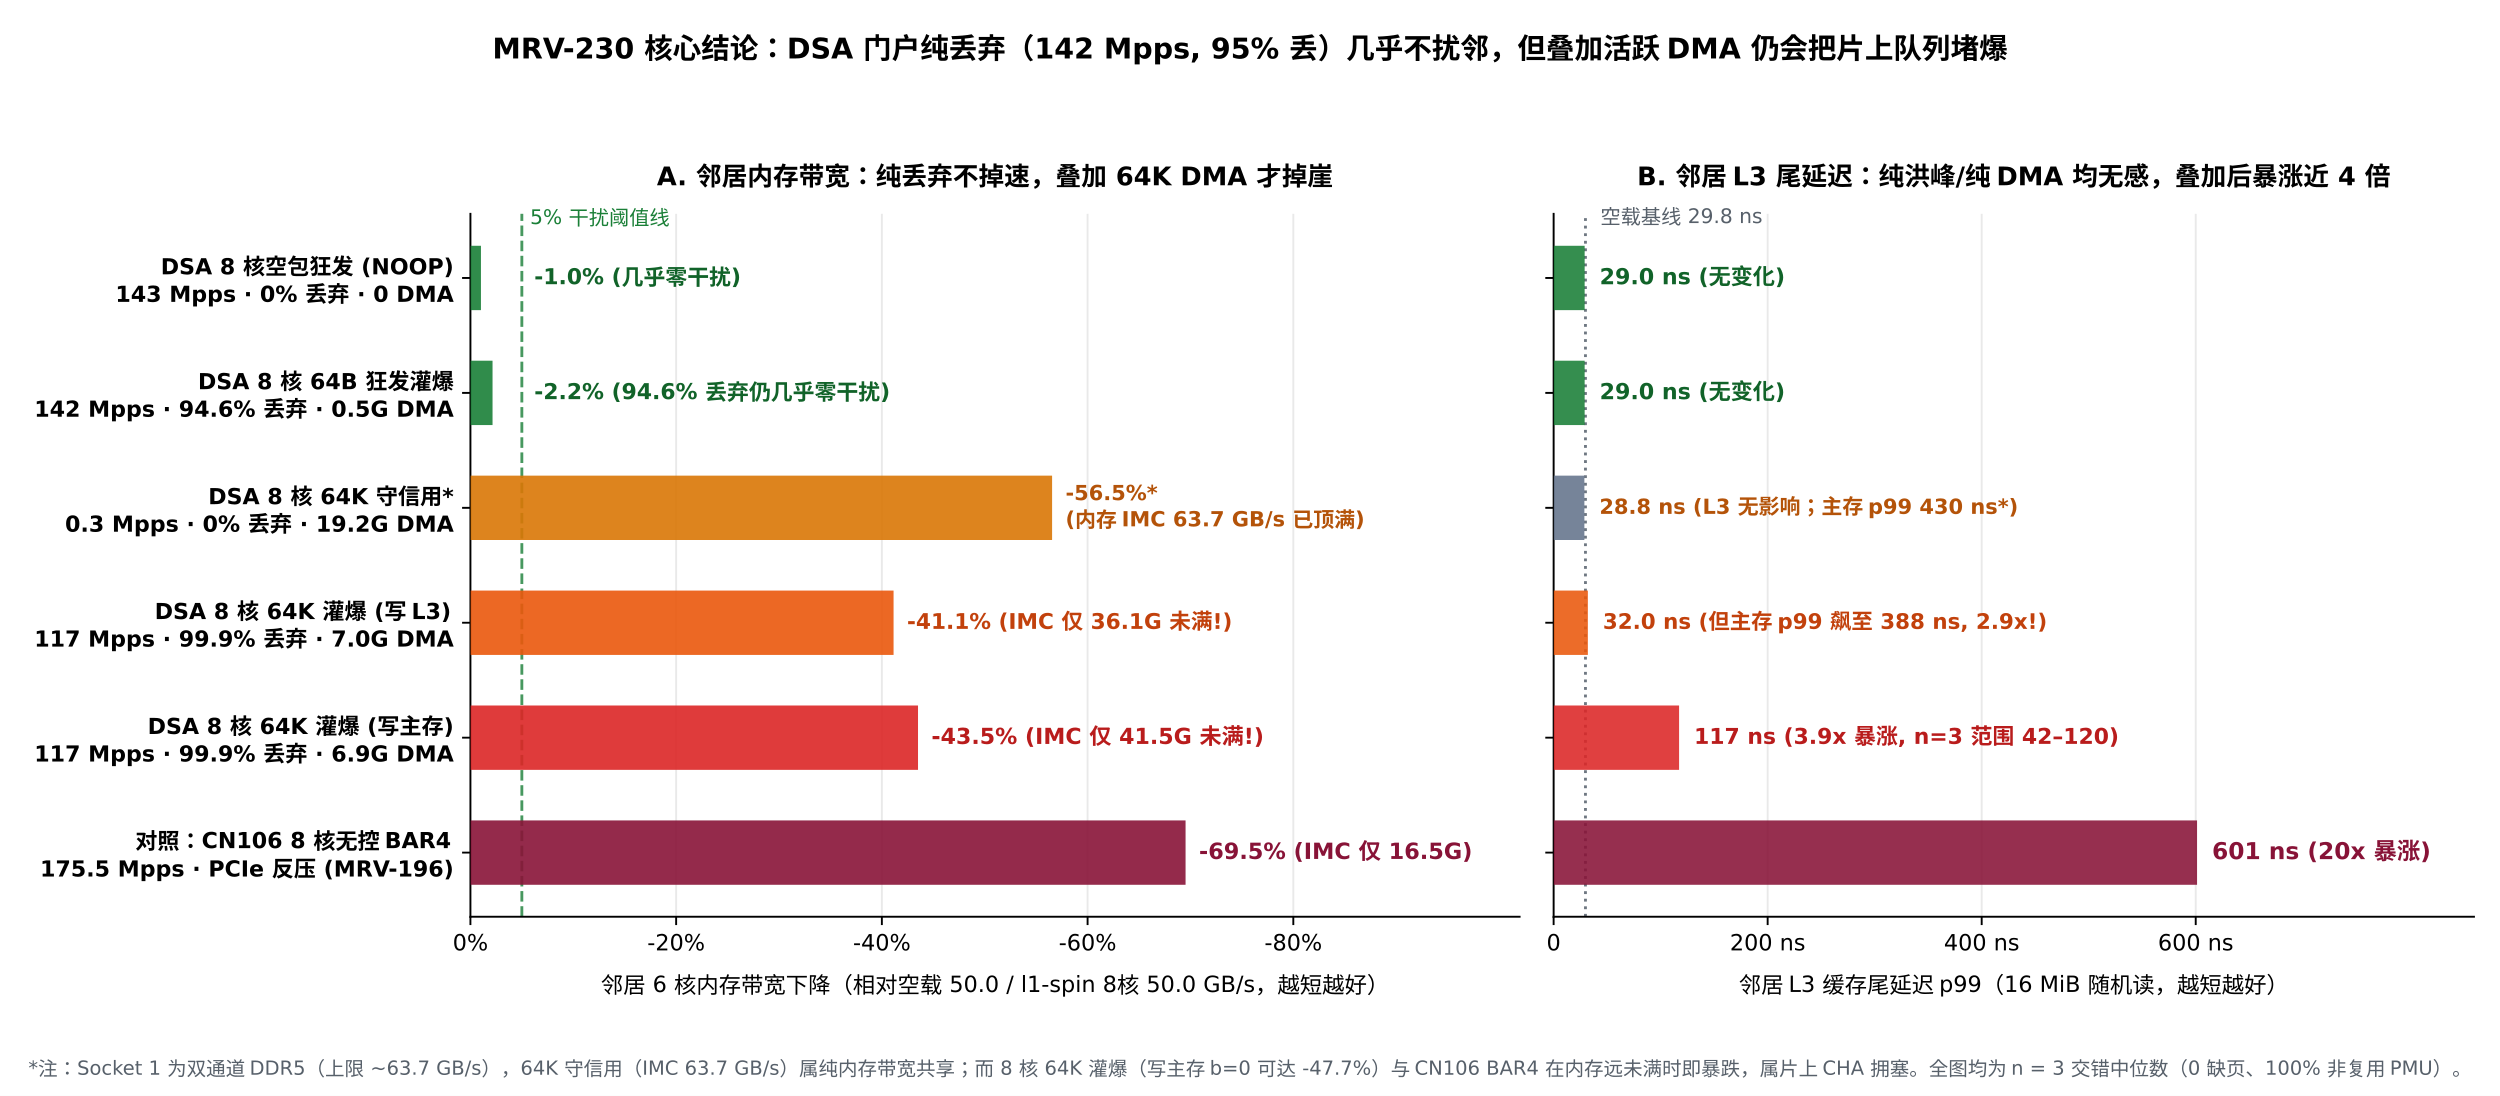
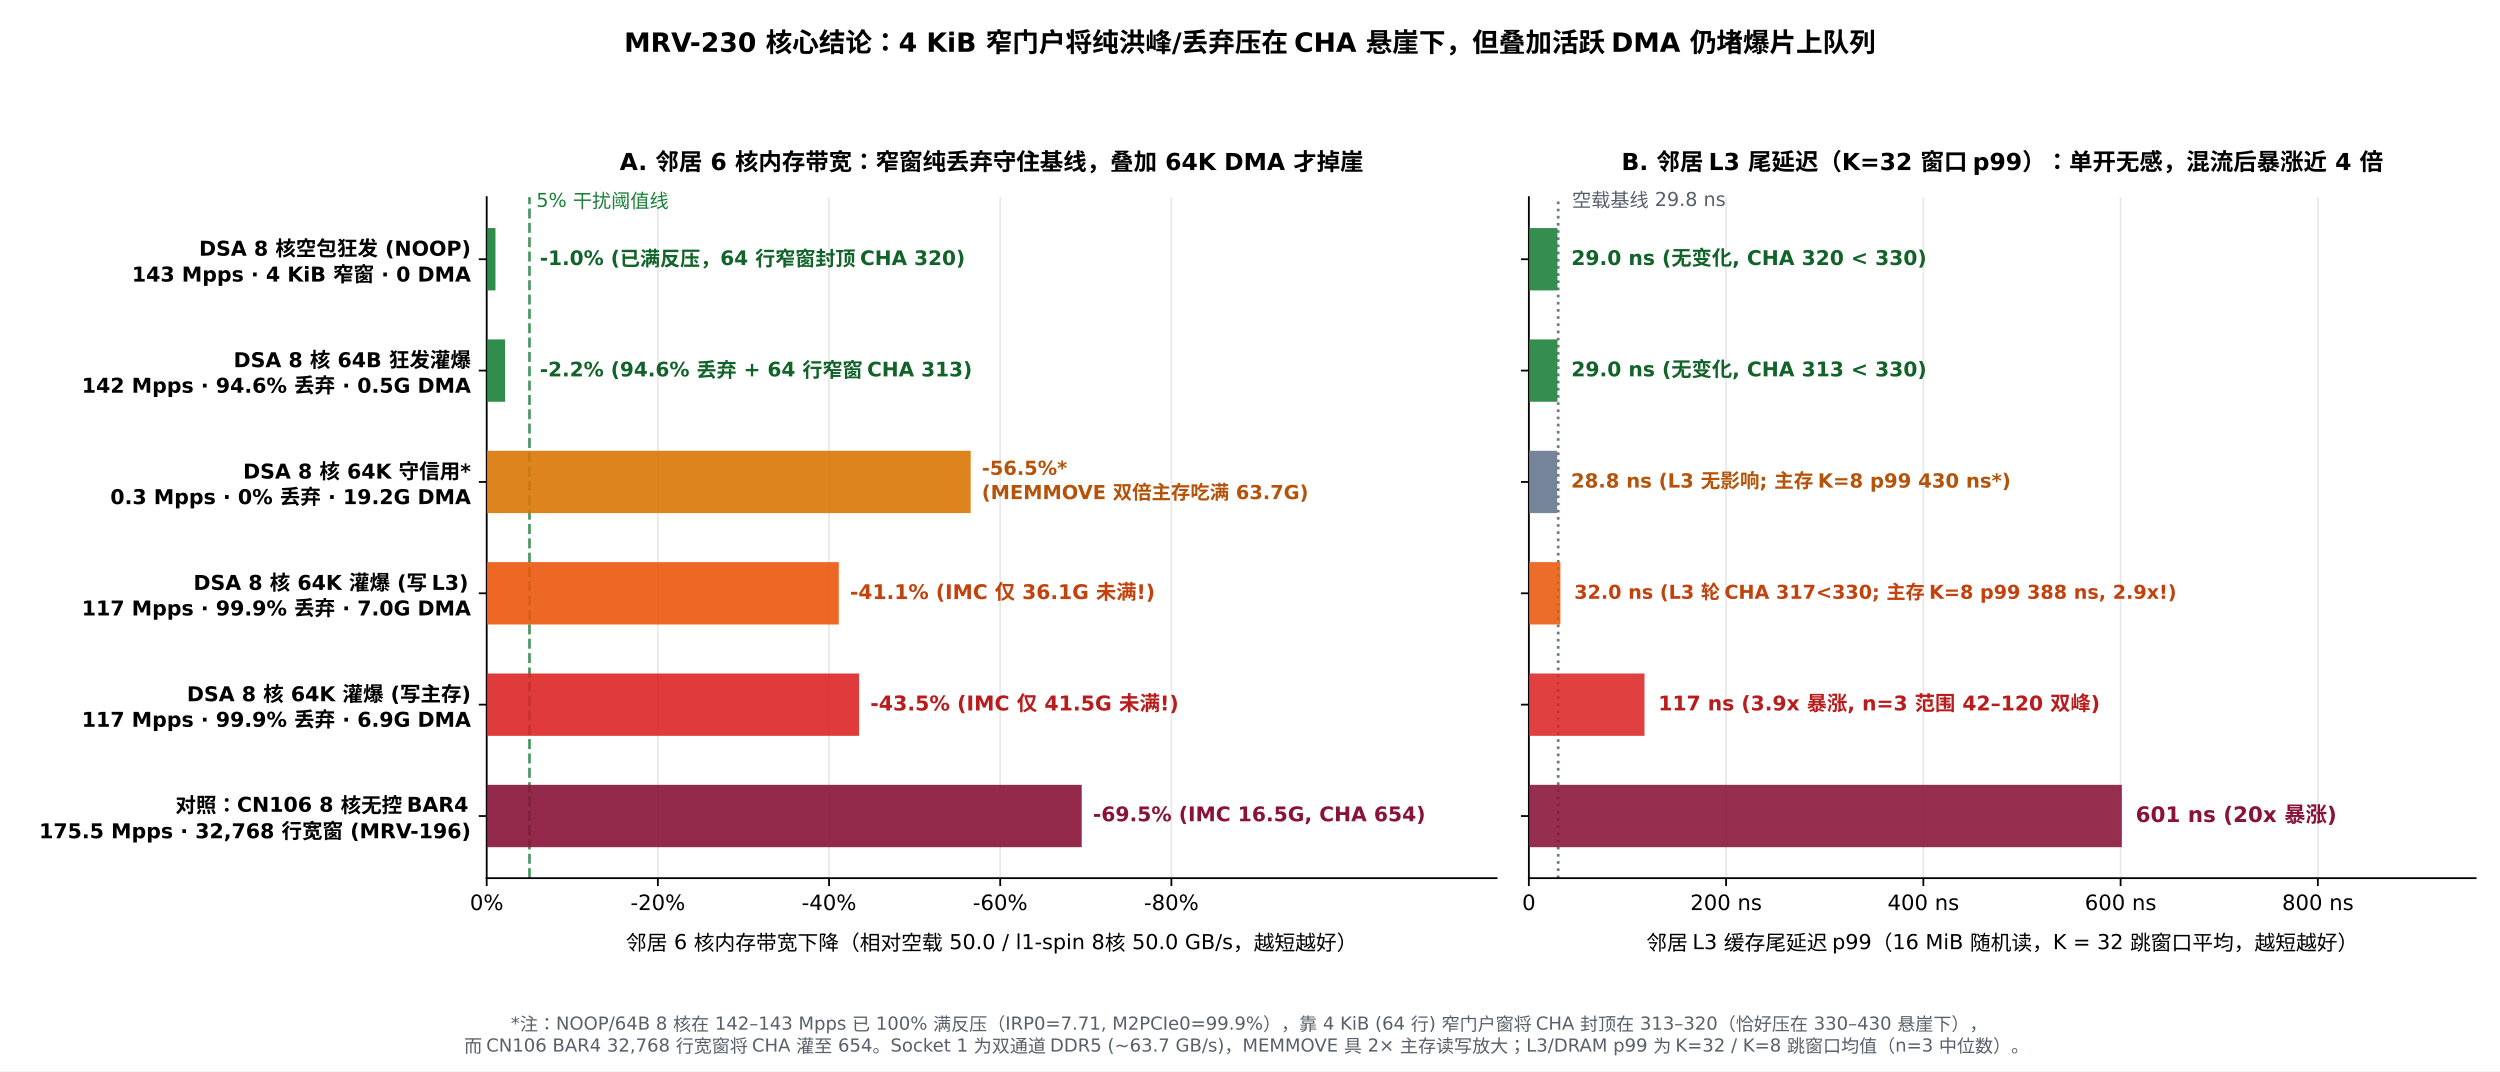
- <svg xmlns="http://www.w3.org/2000/svg" xmlns:xlink="http://www.w3.org/1999/xlink" width="1051.2pt" height="460.8pt" viewBox="0 0 1051.2 460.8" version="1.1">
+ <svg xmlns="http://www.w3.org/2000/svg" xmlns:xlink="http://www.w3.org/1999/xlink" width="1108.8pt" height="475.2pt" viewBox="0 0 1108.8 475.2" version="1.1">
  <defs>
    <style type="text/css">*{stroke-linejoin: round; stroke-linecap: butt}</style>
  </defs>
  <g id="figure_1">
    <g id="patch_1">
-       <path d="M 0 460.8  L 1051.2 460.8  L 1051.2 0  L 0 0  z " style="fill: #ffffff" />
+       <path d="M 0 475.2  L 1108.8 475.2  L 1108.8 0  L 0 0  z " style="fill: #ffffff" />
    </g>
    <g id="axes_1">
      <g id="patch_2">
-         <path d="M 197.8 385.47  L 638.966 385.47  L 638.966 89.909  L 197.8 89.909  z " style="fill: #ffffff" />
+         <path d="M 215.856 389.478  L 663.776 389.478  L 663.776 87.418  L 215.856 87.418  z " style="fill: #ffffff" />
      </g>
      <g id="line2d_1">
-         <path d="M 219.426 385.47  L 219.426 89.909  " clip-path="url(#p2c96f0dce3)" style="fill: none; stroke-dasharray: 4.44,1.92; stroke-dashoffset: 0; stroke: #1a7f37; stroke-opacity: 0.8; stroke-width: 1.2" />
+         <path d="M 234.836 389.478  L 234.836 87.418  " clip-path="url(#p7542fbfb0a)" style="fill: none; stroke-dasharray: 4.44,1.92; stroke-dashoffset: 0; stroke: #1a7f37; stroke-opacity: 0.8; stroke-width: 1.2" />
      </g>
      <g id="matplotlib.axis_1">
        <g id="xtick_1">
          <g id="line2d_2">
-             <path d="M 197.8 385.47  L 197.8 89.909  " clip-path="url(#p2c96f0dce3)" style="fill: none; stroke: #b0b0b0; stroke-opacity: 0.28; stroke-width: 0.8; stroke-linecap: square" />
+             <path d="M 215.856 389.478  L 215.856 87.418  " clip-path="url(#p7542fbfb0a)" style="fill: none; stroke: #b0b0b0; stroke-opacity: 0.28; stroke-width: 0.8; stroke-linecap: square" />
          </g>
          <g id="line2d_3">
            <defs>
-               <path id="ma4f325ffed" d="M 0 0  L 0 3.5  " style="stroke: #000000; stroke-width: 0.8" />
+               <path id="m8280ee3f15" d="M 0 0  L 0 3.5  " style="stroke: #000000; stroke-width: 0.8" />
            </defs>
            <g>
-               <use xlink:href="#ma4f325ffed" x="197.8" y="385.47" style="stroke: #000000; stroke-width: 0.8" />
+               <use xlink:href="#m8280ee3f15" x="215.856" y="389.478" style="stroke: #000000; stroke-width: 0.8" />
            </g>
          </g>
          <g id="text_1">
-             <text style="font-size: 9.4px; font-family: 'DejaVu Sans', 'Droid Sans Fallback'; text-anchor: middle" x="197.8" y="399.612" transform="rotate(-0 197.8 399.6116)">0%</text>
+             <text style="font-size: 9.4px; font-family: 'DejaVu Sans', 'Droid Sans Fallback'; text-anchor: middle" x="215.856" y="403.62" transform="rotate(-0 215.8562 403.6196)">0%</text>
          </g>
        </g>
        <g id="xtick_2">
          <g id="line2d_4">
-             <path d="M 284.303 385.47  L 284.303 89.909  " clip-path="url(#p2c96f0dce3)" style="fill: none; stroke: #b0b0b0; stroke-opacity: 0.28; stroke-width: 0.8; stroke-linecap: square" />
+             <path d="M 291.775 389.478  L 291.775 87.418  " clip-path="url(#p7542fbfb0a)" style="fill: none; stroke: #b0b0b0; stroke-opacity: 0.28; stroke-width: 0.8; stroke-linecap: square" />
          </g>
          <g id="line2d_5">
            <g>
-               <use xlink:href="#ma4f325ffed" x="284.303" y="385.47" style="stroke: #000000; stroke-width: 0.8" />
+               <use xlink:href="#m8280ee3f15" x="291.775" y="389.478" style="stroke: #000000; stroke-width: 0.8" />
            </g>
          </g>
          <g id="text_2">
-             <text style="font-size: 9.4px; font-family: 'DejaVu Sans', 'Droid Sans Fallback'; text-anchor: middle" x="284.303" y="399.612" transform="rotate(-0 284.303 399.6116)">-20%</text>
+             <text style="font-size: 9.4px; font-family: 'DejaVu Sans', 'Droid Sans Fallback'; text-anchor: middle" x="291.775" y="403.62" transform="rotate(-0 291.7748 403.6196)">-20%</text>
          </g>
        </g>
        <g id="xtick_3">
          <g id="line2d_6">
-             <path d="M 370.806 385.47  L 370.806 89.909  " clip-path="url(#p2c96f0dce3)" style="fill: none; stroke: #b0b0b0; stroke-opacity: 0.28; stroke-width: 0.8; stroke-linecap: square" />
+             <path d="M 367.693 389.478  L 367.693 87.418  " clip-path="url(#p7542fbfb0a)" style="fill: none; stroke: #b0b0b0; stroke-opacity: 0.28; stroke-width: 0.8; stroke-linecap: square" />
          </g>
          <g id="line2d_7">
            <g>
-               <use xlink:href="#ma4f325ffed" x="370.806" y="385.47" style="stroke: #000000; stroke-width: 0.8" />
+               <use xlink:href="#m8280ee3f15" x="367.693" y="389.478" style="stroke: #000000; stroke-width: 0.8" />
            </g>
          </g>
          <g id="text_3">
-             <text style="font-size: 9.4px; font-family: 'DejaVu Sans', 'Droid Sans Fallback'; text-anchor: middle" x="370.806" y="399.612" transform="rotate(-0 370.8061 399.6116)">-40%</text>
+             <text style="font-size: 9.4px; font-family: 'DejaVu Sans', 'Droid Sans Fallback'; text-anchor: middle" x="367.693" y="403.62" transform="rotate(-0 367.6933 403.6196)">-40%</text>
          </g>
        </g>
        <g id="xtick_4">
          <g id="line2d_8">
-             <path d="M 457.309 385.47  L 457.309 89.909  " clip-path="url(#p2c96f0dce3)" style="fill: none; stroke: #b0b0b0; stroke-opacity: 0.28; stroke-width: 0.8; stroke-linecap: square" />
+             <path d="M 443.612 389.478  L 443.612 87.418  " clip-path="url(#p7542fbfb0a)" style="fill: none; stroke: #b0b0b0; stroke-opacity: 0.28; stroke-width: 0.8; stroke-linecap: square" />
          </g>
          <g id="line2d_9">
            <g>
-               <use xlink:href="#ma4f325ffed" x="457.309" y="385.47" style="stroke: #000000; stroke-width: 0.8" />
+               <use xlink:href="#m8280ee3f15" x="443.612" y="389.478" style="stroke: #000000; stroke-width: 0.8" />
            </g>
          </g>
          <g id="text_4">
-             <text style="font-size: 9.4px; font-family: 'DejaVu Sans', 'Droid Sans Fallback'; text-anchor: middle" x="457.309" y="399.612" transform="rotate(-0 457.3091 399.6116)">-60%</text>
+             <text style="font-size: 9.4px; font-family: 'DejaVu Sans', 'Droid Sans Fallback'; text-anchor: middle" x="443.612" y="403.62" transform="rotate(-0 443.6119 403.6196)">-60%</text>
          </g>
        </g>
        <g id="xtick_5">
          <g id="line2d_10">
-             <path d="M 543.812 385.47  L 543.812 89.909  " clip-path="url(#p2c96f0dce3)" style="fill: none; stroke: #b0b0b0; stroke-opacity: 0.28; stroke-width: 0.8; stroke-linecap: square" />
+             <path d="M 519.53 389.478  L 519.53 87.418  " clip-path="url(#p7542fbfb0a)" style="fill: none; stroke: #b0b0b0; stroke-opacity: 0.28; stroke-width: 0.8; stroke-linecap: square" />
          </g>
          <g id="line2d_11">
            <g>
-               <use xlink:href="#ma4f325ffed" x="543.812" y="385.47" style="stroke: #000000; stroke-width: 0.8" />
+               <use xlink:href="#m8280ee3f15" x="519.53" y="389.478" style="stroke: #000000; stroke-width: 0.8" />
            </g>
          </g>
          <g id="text_5">
-             <text style="font-size: 9.4px; font-family: 'DejaVu Sans', 'Droid Sans Fallback'; text-anchor: middle" x="543.812" y="399.612" transform="rotate(-0 543.8122 399.6116)">-80%</text>
+             <text style="font-size: 9.4px; font-family: 'DejaVu Sans', 'Droid Sans Fallback'; text-anchor: middle" x="519.53" y="403.62" transform="rotate(-0 519.5304 403.6196)">-80%</text>
          </g>
        </g>
        <g id="text_6">
-           <text style="font-size: 9.4px; font-family: 'DejaVu Sans', 'Droid Sans Fallback'; text-anchor: middle" x="418.383" y="417.544" transform="rotate(-0 418.3828 417.544)">邻居 6 核内存带宽下降（相对空载 50.0 / l1-spin 8核 50.0 GB/s，越短越好）</text>
+           <text style="font-size: 9.2px; font-family: 'DejaVu Sans', 'Droid Sans Fallback'; text-anchor: middle" x="439.816" y="421.389" transform="rotate(-0 439.8159 421.3888)">邻居 6 核内存带宽下降（相对空载 50.0 / l1-spin 8核 50.0 GB/s，越短越好）</text>
        </g>
      </g>
      <g id="matplotlib.axis_2">
        <g id="ytick_1">
          <g id="line2d_12">
            <defs>
-               <path id="m7b5b30882e" d="M 0 0  L -3.5 0  " style="stroke: #000000; stroke-width: 0.8" />
+               <path id="m3f6e50e935" d="M 0 0  L -3.5 0  " style="stroke: #000000; stroke-width: 0.8" />
            </defs>
            <g>
-               <use xlink:href="#m7b5b30882e" x="197.8" y="116.875" style="stroke: #000000; stroke-width: 0.8" />
+               <use xlink:href="#m3f6e50e935" x="215.856" y="114.976" style="stroke: #000000; stroke-width: 0.8" />
            </g>
          </g>
          <g id="text_7">
-             <text style="font-weight: 700; font-size: 9.3px; font-family: 'DejaVu Sans', 'Droid Sans Fallback'" transform="translate(67.58808 115.3468)">DSA 8 核空包狂发 (NOOP)</text>
-             <text style="font-weight: 700; font-size: 9.3px; font-family: 'DejaVu Sans', 'Droid Sans Fallback'" transform="translate(48.52308 126.9264)">143 Mpps · 0% 丢弃 · 0 DMA</text>
+             <text style="font-weight: 700; font-size: 9.1px; font-family: 'DejaVu Sans', 'Droid Sans Fallback'" transform="translate(88.29405 113.41)">DSA 8 核空包狂发 (NOOP)</text>
+             <text style="font-weight: 700; font-size: 9.1px; font-family: 'DejaVu Sans', 'Droid Sans Fallback'" transform="translate(58.48302 124.8828)">143 Mpps · 4 KiB 窄窗 · 0 DMA</text>
          </g>
        </g>
        <g id="ytick_2">
          <g id="line2d_13">
            <g>
-               <use xlink:href="#m7b5b30882e" x="197.8" y="165.201" style="stroke: #000000; stroke-width: 0.8" />
+               <use xlink:href="#m3f6e50e935" x="215.856" y="164.365" style="stroke: #000000; stroke-width: 0.8" />
            </g>
          </g>
          <g id="text_8">
-             <text style="font-weight: 700; font-size: 9.3px; font-family: 'DejaVu Sans', 'Droid Sans Fallback'" transform="translate(83.23387 163.6545)">DSA 8 核 64B 狂发灌爆</text>
-             <text style="font-weight: 700; font-size: 9.3px; font-family: 'DejaVu Sans', 'Droid Sans Fallback'" transform="translate(14.41242 175.2341)">142 Mpps · 94.6% 丢弃 · 0.5G DMA</text>
+             <text style="font-weight: 700; font-size: 9.1px; font-family: 'DejaVu Sans', 'Droid Sans Fallback'" transform="translate(103.6034 162.8519)">DSA 8 核 64B 狂发灌爆</text>
+             <text style="font-weight: 700; font-size: 9.1px; font-family: 'DejaVu Sans', 'Droid Sans Fallback'" transform="translate(36.26195 174.1825)">142 Mpps · 94.6% 丢弃 · 0.5G DMA</text>
          </g>
        </g>
        <g id="ytick_3">
          <g id="line2d_14">
            <g>
-               <use xlink:href="#m7b5b30882e" x="197.8" y="213.527" style="stroke: #000000; stroke-width: 0.8" />
+               <use xlink:href="#m3f6e50e935" x="215.856" y="213.753" style="stroke: #000000; stroke-width: 0.8" />
            </g>
          </g>
          <g id="text_9">
-             <text style="font-weight: 700; font-size: 9.3px; font-family: 'DejaVu Sans', 'Droid Sans Fallback'" transform="translate(87.55256 211.9985)">DSA 8 核 64K 守信用*</text>
-             <text style="font-weight: 700; font-size: 9.3px; font-family: 'DejaVu Sans', 'Droid Sans Fallback'" transform="translate(27.35395 223.5781)">0.3 Mpps · 0% 丢弃 · 19.2G DMA</text>
+             <text style="font-weight: 700; font-size: 9.1px; font-family: 'DejaVu Sans', 'Droid Sans Fallback'" transform="translate(107.8292 212.2582)">DSA 8 核 64K 守信用*</text>
+             <text style="font-weight: 700; font-size: 9.1px; font-family: 'DejaVu Sans', 'Droid Sans Fallback'" transform="translate(48.92517 223.5888)">0.3 Mpps · 0% 丢弃 · 19.2G DMA</text>
          </g>
        </g>
        <g id="ytick_4">
          <g id="line2d_15">
            <g>
-               <use xlink:href="#m7b5b30882e" x="197.8" y="261.852" style="stroke: #000000; stroke-width: 0.8" />
+               <use xlink:href="#m3f6e50e935" x="215.856" y="263.142" style="stroke: #000000; stroke-width: 0.8" />
            </g>
          </g>
          <g id="text_10">
-             <text style="font-weight: 700; font-size: 9.3px; font-family: 'DejaVu Sans', 'Droid Sans Fallback'" transform="translate(65.04366 260.3061)">DSA 8 核 64K 灌爆 (写 L3)</text>
-             <text style="font-weight: 700; font-size: 9.3px; font-family: 'DejaVu Sans', 'Droid Sans Fallback'" transform="translate(14.41242 271.8857)">117 Mpps · 99.9% 丢弃 · 7.0G DMA</text>
+             <text style="font-weight: 700; font-size: 9.1px; font-family: 'DejaVu Sans', 'Droid Sans Fallback'" transform="translate(85.80434 261.629)">DSA 8 核 64K 灌爆 (写 L3)</text>
+             <text style="font-weight: 700; font-size: 9.1px; font-family: 'DejaVu Sans', 'Droid Sans Fallback'" transform="translate(36.26195 272.9596)">117 Mpps · 99.9% 丢弃 · 7.0G DMA</text>
          </g>
        </g>
        <g id="ytick_5">
          <g id="line2d_16">
            <g>
-               <use xlink:href="#m7b5b30882e" x="197.8" y="310.178" style="stroke: #000000; stroke-width: 0.8" />
+               <use xlink:href="#m3f6e50e935" x="215.856" y="312.53" style="stroke: #000000; stroke-width: 0.8" />
            </g>
          </g>
          <g id="text_11">
-             <text style="font-weight: 700; font-size: 9.3px; font-family: 'DejaVu Sans', 'Droid Sans Fallback'" transform="translate(62.07783 308.6319)">DSA 8 核 64K 灌爆 (写主存)</text>
-             <text style="font-weight: 700; font-size: 9.3px; font-family: 'DejaVu Sans', 'Droid Sans Fallback'" transform="translate(14.41242 320.2115)">117 Mpps · 99.9% 丢弃 · 6.9G DMA</text>
+             <text style="font-weight: 700; font-size: 9.1px; font-family: 'DejaVu Sans', 'Droid Sans Fallback'" transform="translate(82.9023 311.0175)">DSA 8 核 64K 灌爆 (写主存)</text>
+             <text style="font-weight: 700; font-size: 9.1px; font-family: 'DejaVu Sans', 'Droid Sans Fallback'" transform="translate(36.26195 322.3481)">117 Mpps · 99.9% 丢弃 · 6.9G DMA</text>
          </g>
        </g>
        <g id="ytick_6">
          <g id="line2d_17">
            <g>
-               <use xlink:href="#m7b5b30882e" x="197.8" y="358.504" style="stroke: #000000; stroke-width: 0.8" />
+               <use xlink:href="#m3f6e50e935" x="215.856" y="361.919" style="stroke: #000000; stroke-width: 0.8" />
            </g>
          </g>
          <g id="text_12">
-             <text style="font-weight: 700; font-size: 9.3px; font-family: 'DejaVu Sans', 'Droid Sans Fallback'" transform="translate(56.87855 356.9396)">对照：CN106 8 核无控 BAR4</text>
-             <text style="font-weight: 700; font-size: 9.3px; font-family: 'DejaVu Sans', 'Droid Sans Fallback'" transform="translate(16.84205 368.5555)">175.5 Mpps · PCIe 反压 (MRV-196)</text>
+             <text style="font-weight: 700; font-size: 9.1px; font-family: 'DejaVu Sans', 'Droid Sans Fallback'" transform="translate(77.81483 360.3528)">对照：CN106 8 核无控 BAR4</text>
+             <text style="font-weight: 700; font-size: 9.1px; font-family: 'DejaVu Sans', 'Droid Sans Fallback'" transform="translate(17.33111 371.79)">175.5 Mpps · 32,768 行宽窗 (MRV-196)</text>
          </g>
        </g>
      </g>
      <g id="patch_3">
-         <path d="M 197.8 385.47  L 197.8 89.909  " style="fill: none; stroke: #000000; stroke-width: 0.8; stroke-linejoin: miter; stroke-linecap: square" />
+         <path d="M 215.856 389.478  L 215.856 87.418  " style="fill: none; stroke: #000000; stroke-width: 0.8; stroke-linejoin: miter; stroke-linecap: square" />
      </g>
      <g id="patch_4">
-         <path d="M 197.8 385.47  L 638.966 385.47  " style="fill: none; stroke: #000000; stroke-width: 0.8; stroke-linejoin: miter; stroke-linecap: square" />
+         <path d="M 215.856 389.478  L 663.776 389.478  " style="fill: none; stroke: #000000; stroke-width: 0.8; stroke-linejoin: miter; stroke-linecap: square" />
      </g>
      <g id="text_13">
-         <text style="font-size: 8.5px; font-family: 'DejaVu Sans', 'Droid Sans Fallback'; text-anchor: start; fill: #1a7f37" x="222.886" y="94.211" transform="rotate(-0 222.8859 94.21078)">5% 干扰阈值线</text>
+         <text style="font-size: 8.5px; font-family: 'DejaVu Sans', 'Droid Sans Fallback'; text-anchor: start; fill: #1a7f37" x="237.873" y="91.76" transform="rotate(-0 237.8726 91.75961)">5% 干扰阈值线</text>
      </g>
      <g id="patch_5">
-         <path d="M 197.8 103.344  L 202.231 103.344  L 202.231 130.406  L 197.8 130.406  z " clip-path="url(#p2c96f0dce3)" style="fill: #1a7f37; opacity: 0.9" />
+         <path d="M 215.856 101.148  L 219.745 101.148  L 219.745 128.805  L 215.856 128.805  z " clip-path="url(#p7542fbfb0a)" style="fill: #1a7f37; opacity: 0.9" />
      </g>
      <g id="text_14">
-         <text style="font-weight: 700; font-size: 9.2px; font-family: 'DejaVu Sans', 'Droid Sans Fallback'; text-anchor: start; fill: #116329" x="224.616" y="119.489" transform="rotate(-0 224.6159 119.4893)">-1.0%  (几乎零干扰)</text>
+         <text style="font-weight: 700; font-size: 8.9px; font-family: 'DejaVu Sans', 'Droid Sans Fallback'; text-anchor: start; fill: #116329" x="239.391" y="117.558" transform="rotate(-0 239.391 117.5577)">-1.0%  (已满反压，64 行窄窗封顶 CHA 320)</text>
      </g>
      <g id="patch_6">
-         <path d="M 197.8 151.669  L 207.101 151.669  L 207.101 178.732  L 197.8 178.732  z " clip-path="url(#p2c96f0dce3)" style="fill: #1a7f37; opacity: 0.9" />
+         <path d="M 215.856 150.536  L 224.019 150.536  L 224.019 178.194  L 215.856 178.194  z " clip-path="url(#p7542fbfb0a)" style="fill: #1a7f37; opacity: 0.9" />
      </g>
      <g id="text_15">
-         <text style="font-weight: 700; font-size: 9.2px; font-family: 'DejaVu Sans', 'Droid Sans Fallback'; text-anchor: start; fill: #116329" x="224.616" y="167.815" transform="rotate(-0 224.6159 167.8151)">-2.2%  (94.6% 丢弃仍几乎零干扰)</text>
+         <text style="font-weight: 700; font-size: 8.9px; font-family: 'DejaVu Sans', 'Droid Sans Fallback'; text-anchor: start; fill: #116329" x="239.391" y="166.946" transform="rotate(-0 239.391 166.9462)">-2.2%  (94.6% 丢弃 + 64 行窄窗 CHA 313)</text>
      </g>
      <g id="patch_7">
-         <path d="M 197.8 199.995  L 442.384 199.995  L 442.384 227.058  L 197.8 227.058  z " clip-path="url(#p2c96f0dce3)" style="fill: #d97706; opacity: 0.9" />
+         <path d="M 215.856 199.925  L 430.513 199.925  L 430.513 227.582  L 215.856 227.582  z " clip-path="url(#p7542fbfb0a)" style="fill: #d97706; opacity: 0.9" />
      </g>
      <g id="text_16">
-         <text style="font-weight: 700; font-size: 8.8px; font-family: 'DejaVu Sans', 'Droid Sans Fallback'; fill: #b45309" transform="translate(448.0066 210.2996)">-56.5%*</text>
-         <text style="font-weight: 700; font-size: 8.8px; font-family: 'DejaVu Sans', 'Droid Sans Fallback'; fill: #b45309" transform="translate(448.0066 221.3253)">(内存 IMC 63.7 GB/s 已顶满)</text>
+         <text style="font-weight: 700; font-size: 8.6px; font-family: 'DejaVu Sans', 'Droid Sans Fallback'; fill: #b45309" transform="translate(435.4476 210.5998)">-56.5%*</text>
+         <text style="font-weight: 700; font-size: 8.6px; font-family: 'DejaVu Sans', 'Droid Sans Fallback'; fill: #b45309" transform="translate(435.4476 221.375)">(MEMMOVE 双倍主存吃满 63.7G)</text>
      </g>
      <g id="patch_8">
-         <path d="M 197.8 248.321  L 375.725 248.321  L 375.725 275.384  L 197.8 275.384  z " clip-path="url(#p2c96f0dce3)" style="fill: #ea580c; opacity: 0.9" />
+         <path d="M 215.856 249.313  L 372.01 249.313  L 372.01 276.971  L 215.856 276.971  z " clip-path="url(#p7542fbfb0a)" style="fill: #ea580c; opacity: 0.9" />
      </g>
      <g id="text_17">
-         <text style="font-weight: 700; font-size: 9.1px; font-family: 'DejaVu Sans', 'Droid Sans Fallback'; text-anchor: start; fill: #c2410c" x="381.348" y="264.438" transform="rotate(-0 381.3478 264.4384)">-41.1%  (IMC 仅 36.1G 未满!)</text>
+         <text style="font-weight: 700; font-size: 9px; font-family: 'DejaVu Sans', 'Droid Sans Fallback'; text-anchor: start; fill: #c2410c" x="376.945" y="265.7" transform="rotate(-0 376.9451 265.6996)">-41.1%  (IMC 仅 36.1G 未满!)</text>
      </g>
      <g id="patch_9">
-         <path d="M 197.8 296.647  L 386.007 296.647  L 386.007 323.709  L 197.8 323.709  z " clip-path="url(#p2c96f0dce3)" style="fill: #dc2626; opacity: 0.9" />
+         <path d="M 215.856 298.702  L 381.034 298.702  L 381.034 326.359  L 215.856 326.359  z " clip-path="url(#p7542fbfb0a)" style="fill: #dc2626; opacity: 0.9" />
      </g>
      <g id="text_18">
-         <text style="font-weight: 700; font-size: 9.3px; font-family: 'DejaVu Sans', 'Droid Sans Fallback'; text-anchor: start; fill: #b91c1c" x="391.63" y="312.821" transform="rotate(-0 391.63 312.821)">-43.5%  (IMC 仅 41.5G 未满!)</text>
+         <text style="font-weight: 700; font-size: 9.1px; font-family: 'DejaVu Sans', 'Droid Sans Fallback'; text-anchor: start; fill: #b91c1c" x="385.969" y="315.117" transform="rotate(-0 385.9692 315.1165)">-43.5%  (IMC 仅 41.5G 未满!)</text>
      </g>
      <g id="patch_10">
-         <path d="M 197.8 344.973  L 498.506 344.973  L 498.506 372.035  L 197.8 372.035  z " clip-path="url(#p2c96f0dce3)" style="fill: #881337; opacity: 0.9" />
+         <path d="M 215.856 348.09  L 479.768 348.09  L 479.768 375.748  L 215.856 375.748  z " clip-path="url(#p7542fbfb0a)" style="fill: #881337; opacity: 0.9" />
      </g>
      <g id="text_19">
-         <text style="font-weight: 700; font-size: 9.4px; font-family: 'DejaVu Sans', 'Droid Sans Fallback'; text-anchor: start; fill: #881337" x="504.129" y="361.175" transform="rotate(-0 504.1286 361.1753)">-69.5%  (IMC 仅 16.5G)</text>
+         <text style="font-weight: 700; font-size: 9px; font-family: 'DejaVu Sans', 'Droid Sans Fallback'; text-anchor: start; fill: #881337" x="484.702" y="364.257" transform="rotate(-0 484.7025 364.2569)">-69.5%  (IMC 16.5G, CHA 654)</text>
      </g>
      <g id="text_20">
-         <text style="font-weight: 700; font-size: 10.8px; font-family: 'DejaVu Sans', 'Droid Sans Fallback'; text-anchor: middle" x="418.383" y="77.909" transform="rotate(-0 418.3828 77.90906)">A. 邻居内存带宽：纯丢弃不掉速，叠加 64K DMA 才掉崖</text>
+         <text style="font-weight: 700; font-size: 10.4px; font-family: 'DejaVu Sans', 'Droid Sans Fallback'; text-anchor: middle" x="439.816" y="75.418" transform="rotate(-0 439.8159 75.41752)">A. 邻居 6 核内存带宽：窄窗纯丢弃守住基线，叠加 64K DMA 才掉崖</text>
      </g>
    </g>
    <g id="axes_2">
      <g id="patch_11">
-         <path d="M 653.266 385.47  L 1040.253 385.47  L 1040.253 89.909  L 653.266 89.909  z " style="fill: #ffffff" />
+         <path d="M 678.076 389.478  L 1098 389.478  L 1098 87.418  L 678.076 87.418  z " style="fill: #ffffff" />
      </g>
      <g id="line2d_18">
-         <path d="M 666.653 385.47  L 666.653 89.909  " clip-path="url(#p7601efd587)" style="fill: none; stroke-dasharray: 1.2,1.98; stroke-dashoffset: 0; stroke: #6e7781; stroke-width: 1.2" />
+         <path d="M 691.089 389.478  L 691.089 87.418  " clip-path="url(#p08ff0ac56f)" style="fill: none; stroke-dasharray: 1.2,1.98; stroke-dashoffset: 0; stroke: #6e7781; stroke-width: 1.2" />
      </g>
      <g id="matplotlib.axis_3">
        <g id="xtick_6">
          <g id="line2d_19">
-             <path d="M 653.266 385.47  L 653.266 89.909  " clip-path="url(#p7601efd587)" style="fill: none; stroke: #b0b0b0; stroke-opacity: 0.28; stroke-width: 0.8; stroke-linecap: square" />
+             <path d="M 678.076 389.478  L 678.076 87.418  " clip-path="url(#p08ff0ac56f)" style="fill: none; stroke: #b0b0b0; stroke-opacity: 0.28; stroke-width: 0.8; stroke-linecap: square" />
          </g>
          <g id="line2d_20">
            <g>
-               <use xlink:href="#ma4f325ffed" x="653.266" y="385.47" style="stroke: #000000; stroke-width: 0.8" />
+               <use xlink:href="#m8280ee3f15" x="678.076" y="389.478" style="stroke: #000000; stroke-width: 0.8" />
            </g>
          </g>
          <g id="text_21">
-             <text style="font-size: 9.4px; font-family: 'DejaVu Sans', 'Droid Sans Fallback'; text-anchor: middle" x="653.266" y="399.612" transform="rotate(-0 653.2656 399.6116)">0</text>
+             <text style="font-size: 9.4px; font-family: 'DejaVu Sans', 'Droid Sans Fallback'; text-anchor: middle" x="678.076" y="403.62" transform="rotate(-0 678.0756 403.6196)">0</text>
          </g>
        </g>
        <g id="xtick_7">
          <g id="line2d_21">
-             <path d="M 743.263 385.47  L 743.263 89.909  " clip-path="url(#p7601efd587)" style="fill: none; stroke: #b0b0b0; stroke-opacity: 0.28; stroke-width: 0.8; stroke-linecap: square" />
+             <path d="M 765.56 389.478  L 765.56 87.418  " clip-path="url(#p08ff0ac56f)" style="fill: none; stroke: #b0b0b0; stroke-opacity: 0.28; stroke-width: 0.8; stroke-linecap: square" />
          </g>
          <g id="line2d_22">
            <g>
-               <use xlink:href="#ma4f325ffed" x="743.263" y="385.47" style="stroke: #000000; stroke-width: 0.8" />
+               <use xlink:href="#m8280ee3f15" x="765.56" y="389.478" style="stroke: #000000; stroke-width: 0.8" />
            </g>
          </g>
          <g id="text_22">
-             <text style="font-size: 9.4px; font-family: 'DejaVu Sans', 'Droid Sans Fallback'; text-anchor: middle" x="743.263" y="399.612" transform="rotate(-0 743.2626 399.6116)">200 ns</text>
+             <text style="font-size: 9.4px; font-family: 'DejaVu Sans', 'Droid Sans Fallback'; text-anchor: middle" x="765.56" y="403.62" transform="rotate(-0 765.5599 403.6196)">200 ns</text>
          </g>
        </g>
        <g id="xtick_8">
          <g id="line2d_23">
-             <path d="M 833.26 385.47  L 833.26 89.909  " clip-path="url(#p7601efd587)" style="fill: none; stroke: #b0b0b0; stroke-opacity: 0.28; stroke-width: 0.8; stroke-linecap: square" />
+             <path d="M 853.044 389.478  L 853.044 87.418  " clip-path="url(#p08ff0ac56f)" style="fill: none; stroke: #b0b0b0; stroke-opacity: 0.28; stroke-width: 0.8; stroke-linecap: square" />
          </g>
          <g id="line2d_24">
            <g>
-               <use xlink:href="#ma4f325ffed" x="833.26" y="385.47" style="stroke: #000000; stroke-width: 0.8" />
+               <use xlink:href="#m8280ee3f15" x="853.044" y="389.478" style="stroke: #000000; stroke-width: 0.8" />
            </g>
          </g>
          <g id="text_23">
-             <text style="font-size: 9.4px; font-family: 'DejaVu Sans', 'Droid Sans Fallback'; text-anchor: middle" x="833.26" y="399.612" transform="rotate(-0 833.2597 399.6116)">400 ns</text>
+             <text style="font-size: 9.4px; font-family: 'DejaVu Sans', 'Droid Sans Fallback'; text-anchor: middle" x="853.044" y="403.62" transform="rotate(-0 853.0441 403.6196)">400 ns</text>
          </g>
        </g>
        <g id="xtick_9">
          <g id="line2d_25">
-             <path d="M 923.257 385.47  L 923.257 89.909  " clip-path="url(#p7601efd587)" style="fill: none; stroke: #b0b0b0; stroke-opacity: 0.28; stroke-width: 0.8; stroke-linecap: square" />
+             <path d="M 940.528 389.478  L 940.528 87.418  " clip-path="url(#p08ff0ac56f)" style="fill: none; stroke: #b0b0b0; stroke-opacity: 0.28; stroke-width: 0.8; stroke-linecap: square" />
          </g>
          <g id="line2d_26">
            <g>
-               <use xlink:href="#ma4f325ffed" x="923.257" y="385.47" style="stroke: #000000; stroke-width: 0.8" />
+               <use xlink:href="#m8280ee3f15" x="940.528" y="389.478" style="stroke: #000000; stroke-width: 0.8" />
            </g>
          </g>
          <g id="text_24">
-             <text style="font-size: 9.4px; font-family: 'DejaVu Sans', 'Droid Sans Fallback'; text-anchor: middle" x="923.257" y="399.612" transform="rotate(-0 923.2567 399.6116)">600 ns</text>
-           </g>
-         </g>
-         <g id="text_25">
-           <text style="font-size: 9.4px; font-family: 'DejaVu Sans', 'Droid Sans Fallback'; text-anchor: middle" x="846.759" y="417.507" transform="rotate(-0 846.7592 417.5073)">邻居 L3 缓存尾延迟 p99（16 MiB 随机读，越短越好）</text>
+             <text style="font-size: 9.4px; font-family: 'DejaVu Sans', 'Droid Sans Fallback'; text-anchor: middle" x="940.528" y="403.62" transform="rotate(-0 940.5284 403.6196)">600 ns</text>
+           </g>
+         </g>
+         <g id="xtick_10">
+           <g id="line2d_27">
+             <path d="M 1028.013 389.478  L 1028.013 87.418  " clip-path="url(#p08ff0ac56f)" style="fill: none; stroke: #b0b0b0; stroke-opacity: 0.28; stroke-width: 0.8; stroke-linecap: square" />
+           </g>
+           <g id="line2d_28">
+             <g>
+               <use xlink:href="#m8280ee3f15" x="1028.013" y="389.478" style="stroke: #000000; stroke-width: 0.8" />
+             </g>
+           </g>
+           <g id="text_25">
+             <text style="font-size: 9.4px; font-family: 'DejaVu Sans', 'Droid Sans Fallback'; text-anchor: middle" x="1028.013" y="403.62" transform="rotate(-0 1028.013 403.6196)">800 ns</text>
+           </g>
+         </g>
+         <g id="text_26">
+           <text style="font-size: 9.2px; font-family: 'DejaVu Sans', 'Droid Sans Fallback'; text-anchor: middle" x="888.038" y="421.389" transform="rotate(-0 888.0378 421.3888)">邻居 L3 缓存尾延迟 p99（16 MiB 随机读，K = 32 跳窗口平均，越短越好）</text>
        </g>
      </g>
      <g id="matplotlib.axis_4">
        <g id="ytick_7">
-           <g id="line2d_27">
-             <g>
-               <use xlink:href="#m7b5b30882e" x="653.266" y="116.875" style="stroke: #000000; stroke-width: 0.8" />
+           <g id="line2d_29">
+             <g>
+               <use xlink:href="#m3f6e50e935" x="678.076" y="114.976" style="stroke: #000000; stroke-width: 0.8" />
            </g>
          </g>
        </g>
        <g id="ytick_8">
-           <g id="line2d_28">
-             <g>
-               <use xlink:href="#m7b5b30882e" x="653.266" y="165.201" style="stroke: #000000; stroke-width: 0.8" />
+           <g id="line2d_30">
+             <g>
+               <use xlink:href="#m3f6e50e935" x="678.076" y="164.365" style="stroke: #000000; stroke-width: 0.8" />
            </g>
          </g>
        </g>
        <g id="ytick_9">
-           <g id="line2d_29">
-             <g>
-               <use xlink:href="#m7b5b30882e" x="653.266" y="213.527" style="stroke: #000000; stroke-width: 0.8" />
+           <g id="line2d_31">
+             <g>
+               <use xlink:href="#m3f6e50e935" x="678.076" y="213.753" style="stroke: #000000; stroke-width: 0.8" />
            </g>
          </g>
        </g>
        <g id="ytick_10">
-           <g id="line2d_30">
-             <g>
-               <use xlink:href="#m7b5b30882e" x="653.266" y="261.852" style="stroke: #000000; stroke-width: 0.8" />
+           <g id="line2d_32">
+             <g>
+               <use xlink:href="#m3f6e50e935" x="678.076" y="263.142" style="stroke: #000000; stroke-width: 0.8" />
            </g>
          </g>
        </g>
        <g id="ytick_11">
-           <g id="line2d_31">
-             <g>
-               <use xlink:href="#m7b5b30882e" x="653.266" y="310.178" style="stroke: #000000; stroke-width: 0.8" />
+           <g id="line2d_33">
+             <g>
+               <use xlink:href="#m3f6e50e935" x="678.076" y="312.53" style="stroke: #000000; stroke-width: 0.8" />
            </g>
          </g>
        </g>
        <g id="ytick_12">
-           <g id="line2d_32">
-             <g>
-               <use xlink:href="#m7b5b30882e" x="653.266" y="358.504" style="stroke: #000000; stroke-width: 0.8" />
+           <g id="line2d_34">
+             <g>
+               <use xlink:href="#m3f6e50e935" x="678.076" y="361.919" style="stroke: #000000; stroke-width: 0.8" />
            </g>
          </g>
        </g>
      </g>
      <g id="patch_12">
-         <path d="M 653.266 385.47  L 653.266 89.909  " style="fill: none; stroke: #000000; stroke-width: 0.8; stroke-linejoin: miter; stroke-linecap: square" />
+         <path d="M 678.076 389.478  L 678.076 87.418  " style="fill: none; stroke: #000000; stroke-width: 0.8; stroke-linejoin: miter; stroke-linecap: square" />
      </g>
      <g id="patch_13">
-         <path d="M 653.266 385.47  L 1040.253 385.47  " style="fill: none; stroke: #000000; stroke-width: 0.8; stroke-linejoin: miter; stroke-linecap: square" />
-       </g>
-       <g id="text_26">
-         <text style="font-size: 8.5px; font-family: 'DejaVu Sans', 'Droid Sans Fallback'; text-anchor: start; fill: #57606a" x="672.952" y="94.194" transform="rotate(-0 672.9524 94.19417)">空载基线 29.8 ns</text>
+         <path d="M 678.076 389.478  L 1098 389.478  " style="fill: none; stroke: #000000; stroke-width: 0.8; stroke-linejoin: miter; stroke-linecap: square" />
+       </g>
+       <g id="text_27">
+         <text style="font-size: 8.5px; font-family: 'DejaVu Sans', 'Droid Sans Fallback'; text-anchor: start; fill: #57606a" x="697.213" y="91.743" transform="rotate(-0 697.2128 91.74301)">空载基线 29.8 ns</text>
      </g>
      <g id="patch_14">
-         <path d="M 653.266 103.344  L 666.315 103.344  L 666.315 130.406  L 653.266 130.406  z " clip-path="url(#p7601efd587)" style="fill: #1a7f37; opacity: 0.88" />
-       </g>
-       <g id="text_27">
-         <text style="font-weight: 700; font-size: 9.3px; font-family: 'DejaVu Sans', 'Droid Sans Fallback'; text-anchor: start; fill: #116329" x="672.615" y="119.518" transform="rotate(-0 672.6149 119.5177)">29.0 ns  (无变化)</text>
+         <path d="M 678.076 101.148  L 690.761 101.148  L 690.761 128.805  L 678.076 128.805  z " clip-path="url(#p08ff0ac56f)" style="fill: #1a7f37; opacity: 0.88" />
+       </g>
+       <g id="text_28">
+         <text style="font-weight: 700; font-size: 9px; font-family: 'DejaVu Sans', 'Droid Sans Fallback'; text-anchor: start; fill: #116329" x="696.885" y="117.534" transform="rotate(-0 696.8847 117.5339)">29.0 ns  (无变化, CHA 320 &lt; 330)</text>
      </g>
      <g id="patch_15">
-         <path d="M 653.266 151.669  L 666.315 151.669  L 666.315 178.732  L 653.266 178.732  z " clip-path="url(#p7601efd587)" style="fill: #1a7f37; opacity: 0.88" />
-       </g>
-       <g id="text_28">
-         <text style="font-weight: 700; font-size: 9.3px; font-family: 'DejaVu Sans', 'Droid Sans Fallback'; text-anchor: start; fill: #116329" x="672.615" y="167.844" transform="rotate(-0 672.6149 167.8436)">29.0 ns  (无变化)</text>
+         <path d="M 678.076 150.536  L 690.761 150.536  L 690.761 178.194  L 678.076 178.194  z " clip-path="url(#p08ff0ac56f)" style="fill: #1a7f37; opacity: 0.88" />
+       </g>
+       <g id="text_29">
+         <text style="font-weight: 700; font-size: 9px; font-family: 'DejaVu Sans', 'Droid Sans Fallback'; text-anchor: start; fill: #116329" x="696.885" y="166.922" transform="rotate(-0 696.8847 166.9225)">29.0 ns  (无变化, CHA 313 &lt; 330)</text>
      </g>
      <g id="patch_16">
-         <path d="M 653.266 199.995  L 666.203 199.995  L 666.203 227.058  L 653.266 227.058  z " clip-path="url(#p7601efd587)" style="fill: #64748b; opacity: 0.88" />
-       </g>
-       <g id="text_29">
-         <text style="font-weight: 700; font-size: 8.8px; font-family: 'DejaVu Sans', 'Droid Sans Fallback'; text-anchor: start; fill: #b45309" x="672.502" y="216.079" transform="rotate(-0 672.5024 216.0789)">28.8 ns  (L3 无影响；主存 p99 430 ns*)</text>
+         <path d="M 678.076 199.925  L 690.651 199.925  L 690.651 227.582  L 678.076 227.582  z " clip-path="url(#p08ff0ac56f)" style="fill: #64748b; opacity: 0.88" />
+       </g>
+       <g id="text_30">
+         <text style="font-weight: 700; font-size: 8.7px; font-family: 'DejaVu Sans', 'Droid Sans Fallback'; text-anchor: start; fill: #b45309" x="696.775" y="216.277" transform="rotate(-0 696.7754 216.2767)">28.8 ns  (L3 无影响; 主存 K=8 p99 430 ns*)</text>
      </g>
      <g id="patch_17">
-         <path d="M 653.266 248.321  L 667.665 248.321  L 667.665 275.384  L 653.266 275.384  z " clip-path="url(#p7601efd587)" style="fill: #ea580c; opacity: 0.88" />
-       </g>
-       <g id="text_30">
-         <text style="font-weight: 700; font-size: 9px; font-family: 'DejaVu Sans', 'Droid Sans Fallback'; text-anchor: start; fill: #c2410c" x="673.965" y="264.428" transform="rotate(-0 673.9649 264.4275)">32.0 ns  (但主存 p99 飙至 388 ns, 2.9x!)</text>
+         <path d="M 678.076 249.313  L 692.073 249.313  L 692.073 276.971  L 678.076 276.971  z " clip-path="url(#p08ff0ac56f)" style="fill: #ea580c; opacity: 0.88" />
+       </g>
+       <g id="text_31">
+         <text style="font-weight: 700; font-size: 8.5px; font-family: 'DejaVu Sans', 'Droid Sans Fallback'; text-anchor: start; fill: #c2410c" x="698.197" y="265.574" transform="rotate(-0 698.197 265.5741)">32.0 ns  (L3 轮 CHA 317&lt;330; 主存 K=8 p99 388 ns, 2.9x!)</text>
      </g>
      <g id="patch_18">
-         <path d="M 653.266 296.647  L 706.026 296.647  L 706.026 323.709  L 653.266 323.709  z " clip-path="url(#p7601efd587)" style="fill: #dc2626; opacity: 0.88" />
-       </g>
-       <g id="text_31">
-         <text style="font-weight: 700; font-size: 9.2px; font-family: 'DejaVu Sans', 'Droid Sans Fallback'; text-anchor: start; fill: #b91c1c" x="712.326" y="312.793" transform="rotate(-0 712.3261 312.7926)">117 ns  (3.9x 暴涨, n=3 范围 42–120)</text>
+         <path d="M 678.076 298.702  L 729.363 298.702  L 729.363 326.359  L 678.076 326.359  z " clip-path="url(#p08ff0ac56f)" style="fill: #dc2626; opacity: 0.88" />
+       </g>
+       <g id="text_32">
+         <text style="font-weight: 700; font-size: 9px; font-family: 'DejaVu Sans', 'Droid Sans Fallback'; text-anchor: start; fill: #b91c1c" x="735.487" y="315.088" transform="rotate(-0 735.4871 315.0881)">117 ns  (3.9x 暴涨, n=3 范围 42–120 双峰)</text>
      </g>
      <g id="patch_19">
-         <path d="M 653.266 344.973  L 923.819 344.973  L 923.819 372.035  L 653.266 372.035  z " clip-path="url(#p7601efd587)" style="fill: #881337; opacity: 0.88" />
-       </g>
-       <g id="text_32">
-         <text style="font-weight: 700; font-size: 9.8px; font-family: 'DejaVu Sans', 'Droid Sans Fallback'; text-anchor: start; fill: #881337" x="930.119" y="361.251" transform="rotate(-0 930.119 361.2507)">601 ns  (20x 暴涨)</text>
+         <path d="M 678.076 348.09  L 941.075 348.09  L 941.075 375.748  L 678.076 375.748  z " clip-path="url(#p08ff0ac56f)" style="fill: #881337; opacity: 0.88" />
      </g>
      <g id="text_33">
-         <text style="font-weight: 700; font-size: 10.8px; font-family: 'DejaVu Sans', 'Droid Sans Fallback'; text-anchor: middle" x="846.759" y="77.909" transform="rotate(-0 846.7592 77.90906)">B. 邻居 L3 尾延迟：纯洪峰/纯 DMA 均无感，叠加后暴涨近 4 倍</text>
-       </g>
-     </g>
-     <g id="text_34">
-       <text style="font-weight: 700; font-size: 12px; font-family: 'DejaVu Sans', 'Droid Sans Fallback'; text-anchor: middle" x="525.6" y="24.589" transform="rotate(-0 525.6 24.58935)">MRV-230 核心结论：DSA 门户纯丢弃（142 Mpps, 95% 丢）几乎不扰邻，但叠加活跃 DMA 仍会把片上队列堵爆</text>
+         <text style="font-weight: 700; font-size: 9.5px; font-family: 'DejaVu Sans', 'Droid Sans Fallback'; text-anchor: start; fill: #881337" x="947.199" y="364.582" transform="rotate(-0 947.199 364.5816)">601 ns  (20x 暴涨)</text>
+       </g>
+       <g id="text_34">
+         <text style="font-weight: 700; font-size: 10.4px; font-family: 'DejaVu Sans', 'Droid Sans Fallback'; text-anchor: middle" x="888.038" y="75.418" transform="rotate(-0 888.0378 75.41752)">B. 邻居 L3 尾延迟（K=32 窗口 p99）：单开无感，混流后暴涨近 4 倍</text>
+       </g>
    </g>
    <g id="text_35">
-       <text style="font-size: 8.2px; font-family: 'DejaVu Sans', 'Droid Sans Fallback'; text-anchor: middle; fill: #57606a" x="525.6" y="451.918" transform="rotate(-0 525.6 451.9181)">*注：Socket 1 为双通道 DDR5（上限 ~63.7 GB/s），64K 守信用（IMC 63.7 GB/s）属纯内存带宽共享；而 8 核 64K 灌爆（写主存 b=0 可达 -47.7%）与 CN106 BAR4 在内存远未满时即暴跌，属片上 CHA 拥塞。全图均为 n = 3 交错中位数（0 缺页、100% 非复用 PMU）。</text>
+       <text style="font-weight: 700; font-size: 11.8px; font-family: 'DejaVu Sans', 'Droid Sans Fallback'; text-anchor: middle" x="554.4" y="22.985" transform="rotate(-0 554.4 22.98529)">MRV-230 核心结论：4 KiB 窄门户将纯洪峰/丢弃压在 CHA 悬崖下，但叠加活跃 DMA 仍堵爆片上队列</text>
+     </g>
+     <g id="text_36">
+       <text style="font-size: 8px; font-family: 'DejaVu Sans', 'Droid Sans Fallback'; fill: #57606a" transform="translate(226.565 456.689)">*注：NOOP/64B 8 核在 142–143 Mpps 已 100% 满反压（IRP0=7.71, M2PCIe0=99.9%），靠 4 KiB (64 行) 窄门户窗将 CHA 封顶在 313–320（恰好压在 330–430 悬崖下），</text>
+       <text style="font-size: 8px; font-family: 'DejaVu Sans', 'Droid Sans Fallback'; fill: #57606a" transform="translate(205.8444 466.7749)">而 CN106 BAR4 32,768 行宽窗将 CHA 灌至 654。Socket 1 为双通道 DDR5 (~63.7 GB/s)，MEMMOVE 具 2× 主存读写放大；L3/DRAM p99 为 K=32 / K=8 跳窗口均值（n=3 中位数）。</text>
    </g>
  </g>
  <defs>
-     <clipPath id="p2c96f0dce3">
-       <rect x="197.8" y="89.909" width="441.166" height="295.561" />
+     <clipPath id="p7542fbfb0a">
+       <rect x="215.856" y="87.418" width="447.919" height="302.06" />
    </clipPath>
-     <clipPath id="p7601efd587">
-       <rect x="653.266" y="89.909" width="386.987" height="295.561" />
+     <clipPath id="p08ff0ac56f">
+       <rect x="678.076" y="87.418" width="419.924" height="302.06" />
    </clipPath>
  </defs>
</svg>
